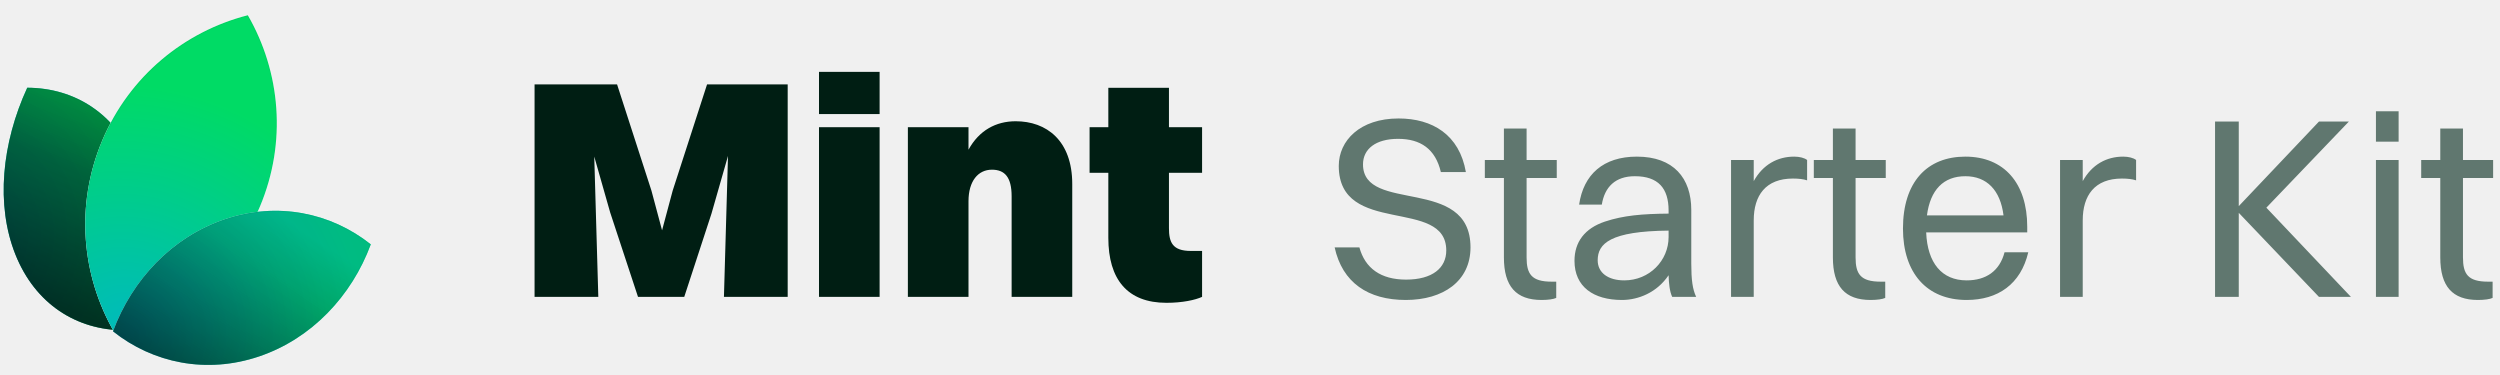
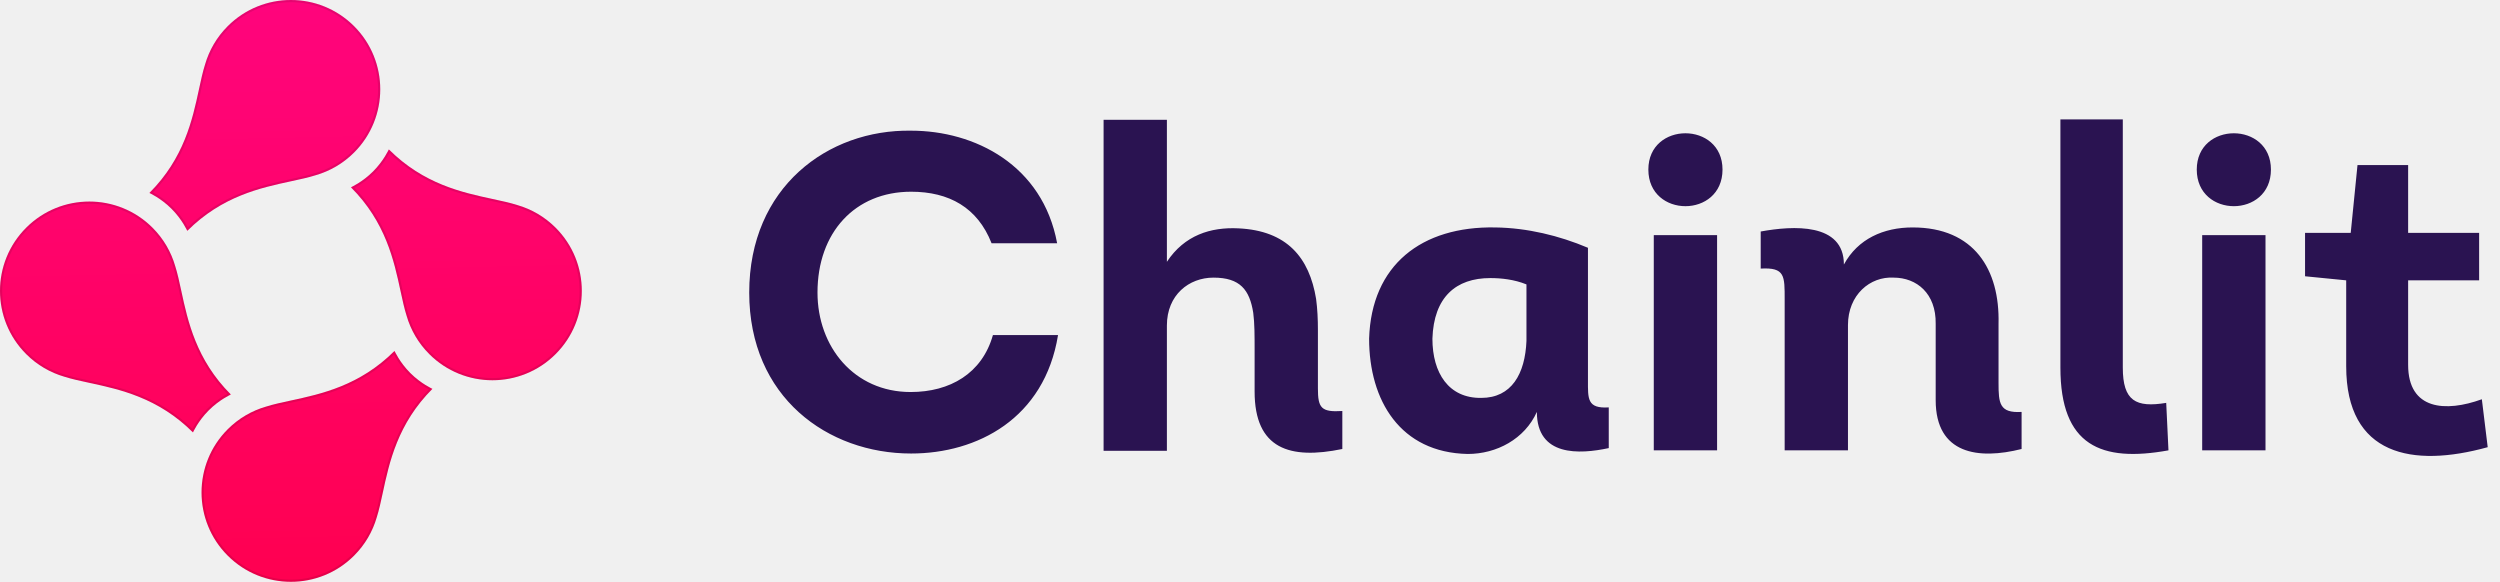
- <svg xmlns="http://www.w3.org/2000/svg" width="160" height="24" viewBox="0 0 160 24" fill="none">
-   <path d="M7.953 21.139C4.896 21.13 2.255 19.458 0.987 16.29C-0.28 13.121 0.109 9.163 1.744 5.615C4.801 5.624 7.442 7.296 8.71 10.465C9.977 13.633 9.588 17.591 7.953 21.139Z" fill="white" />
-   <path d="M7.953 21.139C4.896 21.13 2.255 19.458 0.987 16.29C-0.28 13.121 0.109 9.163 1.744 5.615C4.801 5.624 7.442 7.296 8.71 10.465C9.977 13.633 9.588 17.591 7.953 21.139Z" fill="url(#paint0_radial_115_86)" />
-   <path d="M7.953 21.139C4.896 21.13 2.255 19.458 0.987 16.29C-0.28 13.121 0.109 9.163 1.744 5.615C4.801 5.624 7.442 7.296 8.71 10.465C9.977 13.633 9.588 17.591 7.953 21.139Z" fill="black" fill-opacity="0.5" style="mix-blend-mode:hard-light" />
-   <path d="M7.953 21.139C4.896 21.13 2.255 19.458 0.987 16.29C-0.28 13.121 0.109 9.163 1.744 5.615C4.801 5.624 7.442 7.296 8.71 10.465C9.977 13.633 9.588 17.591 7.953 21.139Z" fill="url(#paint1_linear_115_86)" fill-opacity="0.5" style="mix-blend-mode:hard-light" />
-   <path d="M7.935 21.111C4.897 21.096 2.274 19.431 1.013 16.279C-0.248 13.124 0.136 9.182 1.762 5.643C4.8 5.659 7.423 7.324 8.684 10.476C9.945 13.63 9.561 17.572 7.935 21.111Z" stroke="url(#paint2_linear_115_86)" stroke-opacity="0.05" stroke-width="0.056" />
-   <path d="M7.31 21.257C11.354 20.221 14.884 17.375 16.628 13.236C18.373 9.097 17.945 4.587 15.86 0.976C11.816 2.012 8.287 4.858 6.542 8.998C4.797 13.137 5.225 17.646 7.31 21.257Z" fill="white" />
-   <path d="M7.31 21.257C11.354 20.221 14.884 17.375 16.628 13.236C18.373 9.097 17.945 4.587 15.86 0.976C11.816 2.012 8.287 4.858 6.542 8.998C4.797 13.137 5.225 17.646 7.31 21.257Z" fill="url(#paint3_radial_115_86)" />
-   <path d="M16.602 13.225C14.864 17.349 11.351 20.187 7.324 21.225C5.253 17.624 4.829 13.132 6.568 9.009C8.306 4.885 11.819 2.047 15.846 1.009C17.918 4.61 18.341 9.101 16.602 13.225Z" stroke="url(#paint4_linear_115_86)" stroke-opacity="0.05" stroke-width="0.056" />
-   <path d="M7.234 21.207C9.789 23.237 13.21 23.951 16.577 22.814C19.944 21.677 22.506 18.945 23.73 15.638C21.175 13.608 17.754 12.894 14.387 14.031C11.02 15.168 8.458 17.901 7.234 21.207Z" fill="white" />
-   <path d="M7.234 21.207C9.789 23.237 13.21 23.951 16.577 22.814C19.944 21.677 22.506 18.945 23.73 15.638C21.175 13.608 17.754 12.894 14.387 14.031C11.02 15.168 8.458 17.901 7.234 21.207Z" fill="url(#paint5_radial_115_86)" />
-   <path d="M7.234 21.207C9.789 23.237 13.21 23.951 16.577 22.814C19.944 21.677 22.506 18.945 23.73 15.638C21.175 13.608 17.754 12.894 14.387 14.031C11.02 15.168 8.458 17.901 7.234 21.207Z" fill="black" fill-opacity="0.2" style="mix-blend-mode:hard-light" />
-   <path d="M7.234 21.207C9.789 23.237 13.21 23.951 16.577 22.814C19.944 21.677 22.506 18.945 23.73 15.638C21.175 13.608 17.754 12.894 14.387 14.031C11.02 15.168 8.458 17.901 7.234 21.207Z" fill="url(#paint6_linear_115_86)" fill-opacity="0.5" style="mix-blend-mode:hard-light" />
-   <path d="M16.568 22.787C13.218 23.918 9.814 23.212 7.267 21.198C8.492 17.907 11.044 15.189 14.396 14.058C17.747 12.927 21.15 13.633 23.697 15.648C22.472 18.938 19.92 21.656 16.568 22.787Z" stroke="url(#paint7_linear_115_86)" stroke-opacity="0.05" stroke-width="0.056" />
-   <path d="M34.212 19V5.4H39.492L41.692 12.2L42.372 14.74L43.052 12.2L45.252 5.4H50.412V19H46.332L46.592 9.98L45.532 13.68L43.792 19H40.832L39.052 13.6L38.032 10.02L38.292 19H34.212ZM52.416 7.3V4.6H56.295V7.3H52.416ZM52.416 19V8.14H56.295V19H52.416ZM58.104 19V8.14H61.984V9.58C62.664 8.34 63.744 7.76 65.004 7.76C66.964 7.76 68.624 8.98 68.624 11.78V19H64.744V12.56C64.744 11.34 64.304 10.86 63.484 10.86C62.604 10.86 61.984 11.58 61.984 12.88V19H58.104ZM70.933 15.22V11.06H69.733V8.14H70.933V5.62H74.813V8.14H76.933V11.06H74.813V14.6C74.813 15.5 75.033 16.06 76.213 16.06H76.933V19C76.493 19.2 75.673 19.38 74.653 19.38C72.153 19.38 70.933 17.88 70.933 15.22Z" fill="#001E13" />
-   <path d="M87.232 10.519C87.232 13.687 94.112 11.229 94.112 15.832C94.112 17.994 92.364 19.198 89.971 19.198C87.562 19.198 85.912 18.093 85.417 15.832H87.001C87.364 17.169 88.371 17.895 89.987 17.895C91.671 17.895 92.561 17.152 92.561 16.03C92.561 12.598 85.681 15.155 85.681 10.618C85.681 9.001 87.034 7.582 89.509 7.582C91.671 7.582 93.403 8.621 93.816 11.014H92.215C91.868 9.529 90.912 8.886 89.476 8.886C88.057 8.886 87.232 9.529 87.232 10.519ZM96.25 16.476V11.393H95.029V10.239H96.25V8.226H97.702V10.239H99.632V11.393H97.702V16.476C97.702 17.532 98.015 18.026 99.302 18.026H99.599V19.066C99.434 19.148 99.071 19.198 98.659 19.198C97.025 19.198 96.25 18.323 96.25 16.476ZM102.516 13.093H101.064C101.345 11.162 102.615 10.024 104.76 10.024C107.103 10.024 108.242 11.393 108.242 13.44V16.888C108.242 17.895 108.324 18.521 108.555 19H107.021C106.856 18.654 106.806 18.142 106.79 17.614C106.047 18.72 104.859 19.198 103.803 19.198C101.988 19.198 100.767 18.357 100.767 16.69C100.767 15.486 101.427 14.611 102.714 14.182C103.902 13.786 105.107 13.687 106.79 13.671V13.473C106.79 12.053 106.13 11.278 104.628 11.278C103.374 11.278 102.698 11.971 102.516 13.093ZM102.252 16.657C102.252 17.465 102.929 17.944 103.952 17.944C105.569 17.944 106.79 16.674 106.79 15.172V14.759C103.061 14.793 102.252 15.585 102.252 16.657ZM110.787 19V10.239H112.239V11.591C112.833 10.519 113.774 10.024 114.83 10.024C115.176 10.024 115.49 10.107 115.655 10.239V11.542C115.407 11.46 115.094 11.427 114.747 11.427C112.998 11.427 112.239 12.515 112.239 14.1V19H110.787ZM117.305 16.476V11.393H116.084V10.239H117.305V8.226H118.757V10.239H120.688V11.393H118.757V16.476C118.757 17.532 119.071 18.026 120.358 18.026H120.655V19.066C120.49 19.148 120.127 19.198 119.714 19.198C118.081 19.198 117.305 18.323 117.305 16.476ZM129.809 16.145C129.33 18.192 127.862 19.198 125.865 19.198C123.324 19.198 121.79 17.482 121.79 14.627C121.79 11.658 123.324 10.024 125.783 10.024C128.258 10.024 129.743 11.723 129.743 14.512V14.875H123.275C123.357 16.838 124.281 17.944 125.865 17.944C127.103 17.944 127.977 17.35 128.291 16.145H129.809ZM125.783 11.278C124.38 11.278 123.539 12.152 123.324 13.786H128.225C128.027 12.169 127.152 11.278 125.783 11.278ZM131.843 19V10.239H133.295V11.591C133.889 10.519 134.829 10.024 135.885 10.024C136.232 10.024 136.545 10.107 136.71 10.239V11.542C136.463 11.46 136.149 11.427 135.803 11.427C134.054 11.427 133.295 12.515 133.295 14.1V19H131.843ZM141.763 19V7.78H143.281V13.192L148.413 7.78H150.327L145.047 13.291L150.459 19H148.413L143.281 13.621V19H141.763ZM152.06 9.067V7.12H153.512V9.067H152.06ZM152.06 19V10.239H153.512V19H152.06ZM156.178 16.476V11.393H154.957V10.239H156.178V8.226H157.63V10.239H159.56V11.393H157.63V16.476C157.63 17.532 157.943 18.026 159.23 18.026H159.527V19.066C159.362 19.148 158.999 19.198 158.587 19.198C156.953 19.198 156.178 18.323 156.178 16.476Z" fill="#002719" fill-opacity="0.6" />
+ <svg xmlns="http://www.w3.org/2000/svg" width="1143" height="266" viewBox="0 0 1143 266" fill="none">
+   <path d="M342.542 133.753C342.542 181.713 378.512 207.347 416.55 207.347C446.732 207.347 477.534 191.43 483.735 153.185H453.967C449.006 170.757 434.328 179.233 416.343 179.233C390.502 179.233 373.757 158.56 373.757 133.753C373.757 106.259 390.916 87.653 416.55 87.653C433.915 87.653 446.938 94.889 453.347 111.22H483.322C476.707 75.457 445.698 59.745 416.55 59.745C378.512 59.125 342.542 85.586 342.542 133.753ZM533.503 148.844C533.503 134.787 543.633 126.931 554.796 126.931C566.993 126.931 571.334 132.513 572.988 143.056C573.608 147.81 573.608 153.392 573.608 160.007V179.026C573.608 205.28 589.732 210.242 613.713 205.28V187.915C603.996 188.535 602.549 186.468 602.549 177.579V150.911C602.549 145.95 602.343 141.402 601.722 136.647C598.622 117.835 588.492 105.432 566.166 104.398C553.555 103.778 541.565 107.499 533.503 119.696V54.784H504.561V206.107H533.503V148.844ZM726.013 113.287C712.783 107.706 698.312 104.191 683.634 103.985C649.938 103.364 626.991 121.143 625.958 154.839C625.958 183.161 640.222 206.934 671.024 207.554C684.254 207.554 697.071 200.732 702.653 188.329C702.653 208.795 722.085 207.761 735.522 204.867V186.261C725.6 186.882 726.013 182.334 726.013 173.858V113.287ZM697.898 155.873C697.278 170.964 691.076 181.92 677.226 181.92C662.341 182.127 654.899 170.55 654.899 154.839C655.52 135.82 665.649 127.138 681.36 127.138C686.322 127.138 692.317 127.758 697.898 130.032V155.873ZM753.629 77.524C753.629 99.85 787.532 99.85 787.532 77.524C787.532 55.404 753.629 55.404 753.629 77.524ZM785.051 107.499H756.109V205.9H785.051V107.499ZM804.992 122.797C816.155 122.177 815.948 126.104 815.948 137.061V205.9H844.89V148.637C844.89 134.787 855.019 126.311 865.769 126.931C876.312 126.931 885.201 134.167 884.995 148.017V182.954C884.995 207.761 904.634 210.242 924.273 205.28V188.329C914.143 188.949 913.73 184.401 913.73 175.098V148.017C914.35 123.21 902.566 103.985 874.452 103.985C861.221 103.985 849.438 109.153 843.029 120.936C843.029 101.711 819.669 103.158 804.992 105.845V122.797ZM942.017 54.577V168.07C942.017 203.833 960.622 211.482 991.424 205.9L990.391 184.194C976.54 186.468 970.545 183.367 970.545 168.07V54.577H942.017ZM1004.36 77.524C1004.36 99.85 1038.27 99.85 1038.27 77.524C1038.27 55.404 1004.36 55.404 1004.36 77.524ZM1035.79 107.499H1006.84V205.9H1035.79V107.499ZM1101 75.457H1077.85L1074.75 106.465H1053.87V126.311L1072.68 128.172V167.449C1072.68 208.381 1103.07 213.963 1137.38 204.453L1134.7 182.54C1118.16 188.535 1101 187.502 1101 166.829V128.172H1133.46V106.465H1101V75.457Z" fill="#2A1351" />
+   <path d="M80.096 121.626C78.244 115.214 74.791 109.167 69.738 104.114C53.785 88.16 27.919 88.16 11.965 104.114C-3.988 120.067 -3.988 145.933 11.965 161.887C17.018 166.94 23.066 170.392 29.478 172.245C32.812 173.307 36.65 174.133 40.835 175.034C54.681 178.016 72.338 181.818 88.226 197.706C88.226 197.706 90.537 192.507 95.448 187.596C100.358 182.685 105.558 180.374 105.558 180.374C89.669 164.486 85.867 146.829 82.886 132.983C81.985 128.798 81.159 124.961 80.096 121.626Z" fill="url(#paint0_linear_361_1534)" />
+   <path d="M185.904 144.375C187.756 150.786 191.209 156.834 196.262 161.887C212.215 177.84 238.081 177.84 254.035 161.887C269.988 145.933 269.988 120.067 254.035 104.114C248.982 99.061 242.934 95.608 236.522 93.756C233.188 92.693 229.351 91.867 225.165 90.966C211.32 87.985 193.662 84.183 177.774 68.294C177.774 68.294 175.463 73.494 170.553 78.404C165.642 83.315 160.442 85.626 160.442 85.626C176.331 101.514 180.133 119.172 183.114 133.017C184.015 137.203 184.841 141.04 185.904 144.375Z" fill="url(#paint1_linear_361_1534)" />
+   <path d="M93.756 29.477C95.608 23.066 99.061 17.018 104.114 11.965C120.067 -3.988 145.933 -3.988 161.887 11.965C177.84 27.919 177.84 53.785 161.887 69.738C156.834 74.791 150.786 78.244 144.374 80.096C141.04 81.159 137.203 81.985 133.017 82.886C119.172 85.867 101.514 89.669 85.626 105.558C85.626 105.558 83.315 100.358 78.404 95.448C73.494 90.537 68.294 88.226 68.294 88.226C84.183 72.338 87.985 54.681 90.966 40.835C91.867 36.649 92.694 32.812 93.756 29.477Z" fill="url(#paint2_linear_361_1534)" />
+   <path d="M172.244 236.523C170.392 242.935 166.939 248.982 161.886 254.035C145.933 269.989 120.067 269.989 104.113 254.035C88.16 238.082 88.16 212.216 104.113 196.262C109.166 191.209 115.214 187.756 121.626 185.904C124.96 184.842 128.797 184.016 132.983 183.114C146.828 180.133 164.486 176.331 180.374 160.443C180.374 160.443 182.685 165.642 187.595 170.553C192.506 175.464 197.706 177.775 197.706 177.775C181.817 193.663 178.015 211.32 175.034 225.165C174.133 229.351 173.307 233.188 172.244 236.523Z" fill="url(#paint3_linear_361_1534)" />
+   <path d="M79.616 121.765L79.616 121.765L79.62 121.778C80.673 125.085 81.495 128.897 82.397 133.089L82.402 133.11C85.352 146.812 89.132 164.366 104.71 180.229C104.626 180.271 104.536 180.318 104.438 180.368C103.864 180.667 103.049 181.116 102.08 181.719C100.143 182.925 97.583 184.753 95.094 187.242C92.605 189.731 90.777 192.291 89.571 194.228C88.967 195.197 88.519 196.012 88.22 196.586C88.169 196.684 88.123 196.775 88.081 196.858C72.218 181.281 54.664 177.501 40.962 174.55L40.94 174.546C36.748 173.643 32.937 172.822 29.63 171.768L29.63 171.768L29.616 171.764C23.284 169.935 17.311 166.525 12.319 161.533C-3.44 145.775 -3.44 120.226 12.319 104.467C28.077 88.709 53.627 88.709 69.385 104.467C74.377 109.459 77.787 115.432 79.616 121.765ZM186.384 144.236L186.384 144.236L186.38 144.223C185.327 140.916 184.505 137.104 183.603 132.912L183.598 132.89C180.648 119.188 176.868 101.634 161.29 85.772C161.374 85.729 161.464 85.683 161.562 85.632C162.136 85.333 162.951 84.885 163.92 84.281C165.857 83.075 168.417 81.247 170.906 78.758C173.395 76.269 175.223 73.709 176.429 71.772C177.033 70.803 177.481 69.988 177.78 69.414C177.831 69.316 177.877 69.225 177.919 69.142C193.782 84.72 211.336 88.5 225.038 91.45L225.06 91.455C229.252 92.357 233.063 93.179 236.371 94.232L236.37 94.232L236.384 94.236C242.716 96.066 248.689 99.475 253.681 104.467C269.44 120.226 269.44 145.775 253.681 161.533C237.923 177.292 212.374 177.292 196.615 161.533C191.623 156.541 188.214 150.569 186.384 144.236ZM94.232 29.629L94.233 29.629L94.236 29.616C96.066 23.284 99.475 17.311 104.467 12.319C120.226 -3.44 145.775 -3.44 161.533 12.319C177.292 28.077 177.292 53.627 161.533 69.385C156.541 74.377 150.568 77.787 144.236 79.616L144.236 79.616L144.223 79.62C140.915 80.673 137.104 81.495 132.912 82.397L132.89 82.402C119.188 85.352 101.634 89.132 85.772 104.71C85.729 104.626 85.683 104.536 85.632 104.438C85.333 103.864 84.885 103.049 84.281 102.08C83.075 100.143 81.247 97.583 78.758 95.094C76.269 92.605 73.709 90.777 71.772 89.571C70.803 88.967 69.988 88.519 69.414 88.22C69.316 88.169 69.225 88.123 69.142 88.081C84.72 72.218 88.5 54.664 91.45 40.962L91.455 40.94C92.357 36.748 93.179 32.936 94.232 29.629ZM171.768 236.371L171.768 236.371L171.764 236.384C169.934 242.717 166.525 248.69 161.533 253.682C145.774 269.44 120.225 269.44 104.467 253.682C88.708 237.923 88.708 212.374 104.467 196.616C109.459 191.624 115.432 188.214 121.764 186.385L121.764 186.385L121.777 186.381C125.085 185.327 128.896 184.506 133.088 183.603L133.11 183.598C146.812 180.648 164.366 176.868 180.229 161.29C180.271 161.374 180.317 161.465 180.368 161.562C180.667 162.137 181.115 162.951 181.719 163.92C182.925 165.858 184.753 168.418 187.242 170.906C189.731 173.395 192.291 175.224 194.228 176.43C195.197 177.033 196.012 177.482 196.586 177.78C196.684 177.831 196.774 177.878 196.858 177.92C181.28 193.782 177.5 211.336 174.55 225.039L174.545 225.06C173.643 229.252 172.821 233.064 171.768 236.371Z" stroke="black" stroke-opacity="0.1" stroke-linejoin="round" />
  <defs>
-     <radialGradient id="paint0_radial_115_86" cx="0" cy="0" r="1" gradientUnits="userSpaceOnUse" gradientTransform="translate(-3.00503 15.023) rotate(-10.029) scale(17.9572 17.784)">
-       <stop stop-color="#00B0BB" />
-       <stop offset="1" stop-color="#00DB65" />
-     </radialGradient>
-     <linearGradient id="paint1_linear_115_86" x1="7.39" y1="4.813" x2="1.63" y2="18.689" gradientUnits="userSpaceOnUse">
-       <stop stop-color="#18E299" />
-       <stop offset="1" />
+     <linearGradient id="paint0_linear_361_1534" x1="119.251" y1="276.386" x2="112.859" y2="-28.032" gradientUnits="userSpaceOnUse">
+       <stop stop-color="#FF004F" />
+       <stop offset="1" stop-color="#FF0581" />
    </linearGradient>
-     <linearGradient id="paint2_linear_115_86" x1="7.948" y1="8.016" x2="1.761" y2="18.746" gradientUnits="userSpaceOnUse">
-       <stop />
-       <stop offset="1" stop-opacity="0" />
+     <linearGradient id="paint1_linear_361_1534" x1="119.251" y1="276.386" x2="112.859" y2="-28.032" gradientUnits="userSpaceOnUse">
+       <stop stop-color="#FF004F" />
+       <stop offset="1" stop-color="#FF0581" />
    </linearGradient>
-     <radialGradient id="paint3_radial_115_86" cx="0" cy="0" r="1" gradientUnits="userSpaceOnUse" gradientTransform="translate(8.11404 20.8822) rotate(-75.7542) scale(21.6246 23.7772)">
-       <stop stop-color="#00BBBB" />
-       <stop offset="0.713" stop-color="#00DB65" />
-     </radialGradient>
-     <linearGradient id="paint4_linear_115_86" x1="7.602" y1="5.871" x2="15.556" y2="16.372" gradientUnits="userSpaceOnUse">
-       <stop />
-       <stop offset="1" stop-opacity="0" />
+     <linearGradient id="paint2_linear_361_1534" x1="119.251" y1="276.386" x2="112.859" y2="-28.032" gradientUnits="userSpaceOnUse">
+       <stop stop-color="#FF004F" />
+       <stop offset="1" stop-color="#FF0581" />
    </linearGradient>
-     <radialGradient id="paint5_radial_115_86" cx="0" cy="0" r="1" gradientUnits="userSpaceOnUse" gradientTransform="translate(7.84537 21.5181) rotate(-20.3525) scale(18.5603 17.32)">
-       <stop stop-color="#00B0BB" />
-       <stop offset="1" stop-color="#00DB65" />
-     </radialGradient>
-     <linearGradient id="paint6_linear_115_86" x1="16.808" y1="13.007" x2="10.041" y2="22.994" gradientUnits="userSpaceOnUse">
-       <stop stop-color="#00B1BC" />
-       <stop offset="1" />
-     </linearGradient>
-     <linearGradient id="paint7_linear_115_86" x1="16.808" y1="13.007" x2="14.169" y2="23.841" gradientUnits="userSpaceOnUse">
-       <stop />
-       <stop offset="1" stop-opacity="0" />
+     <linearGradient id="paint3_linear_361_1534" x1="119.251" y1="276.386" x2="112.859" y2="-28.032" gradientUnits="userSpaceOnUse">
+       <stop stop-color="#FF004F" />
+       <stop offset="1" stop-color="#FF0581" />
    </linearGradient>
  </defs>
</svg>
